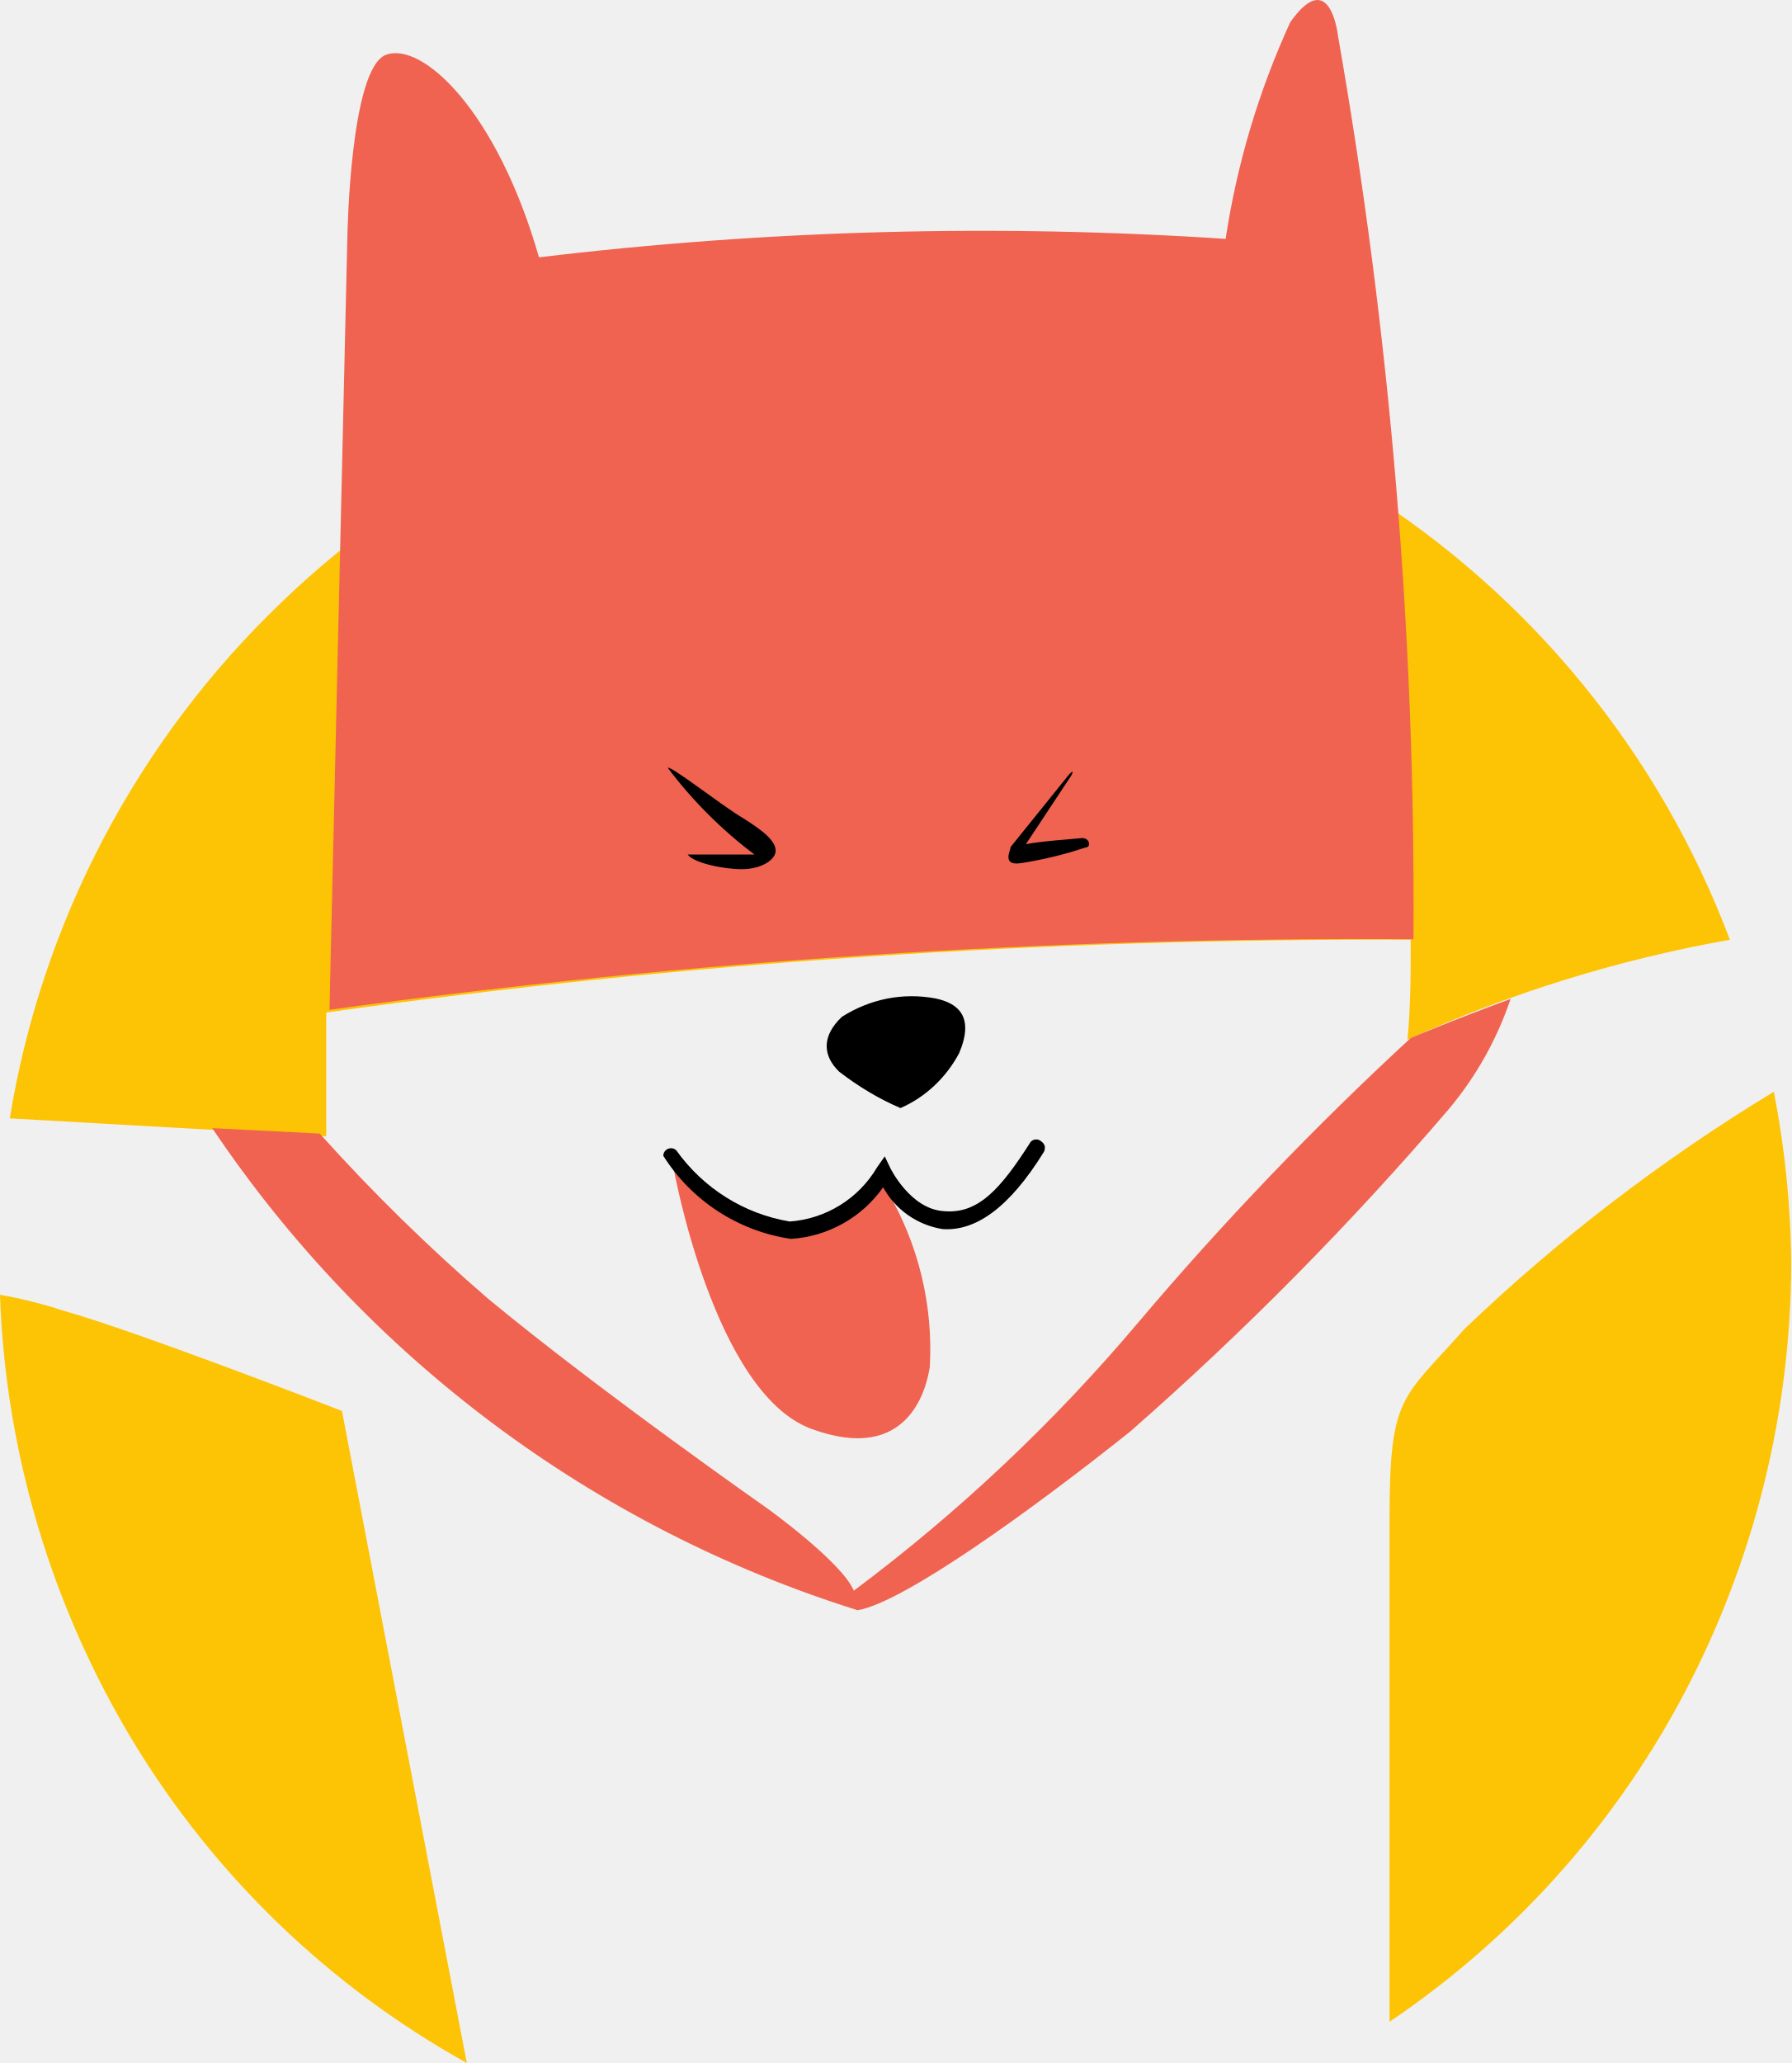
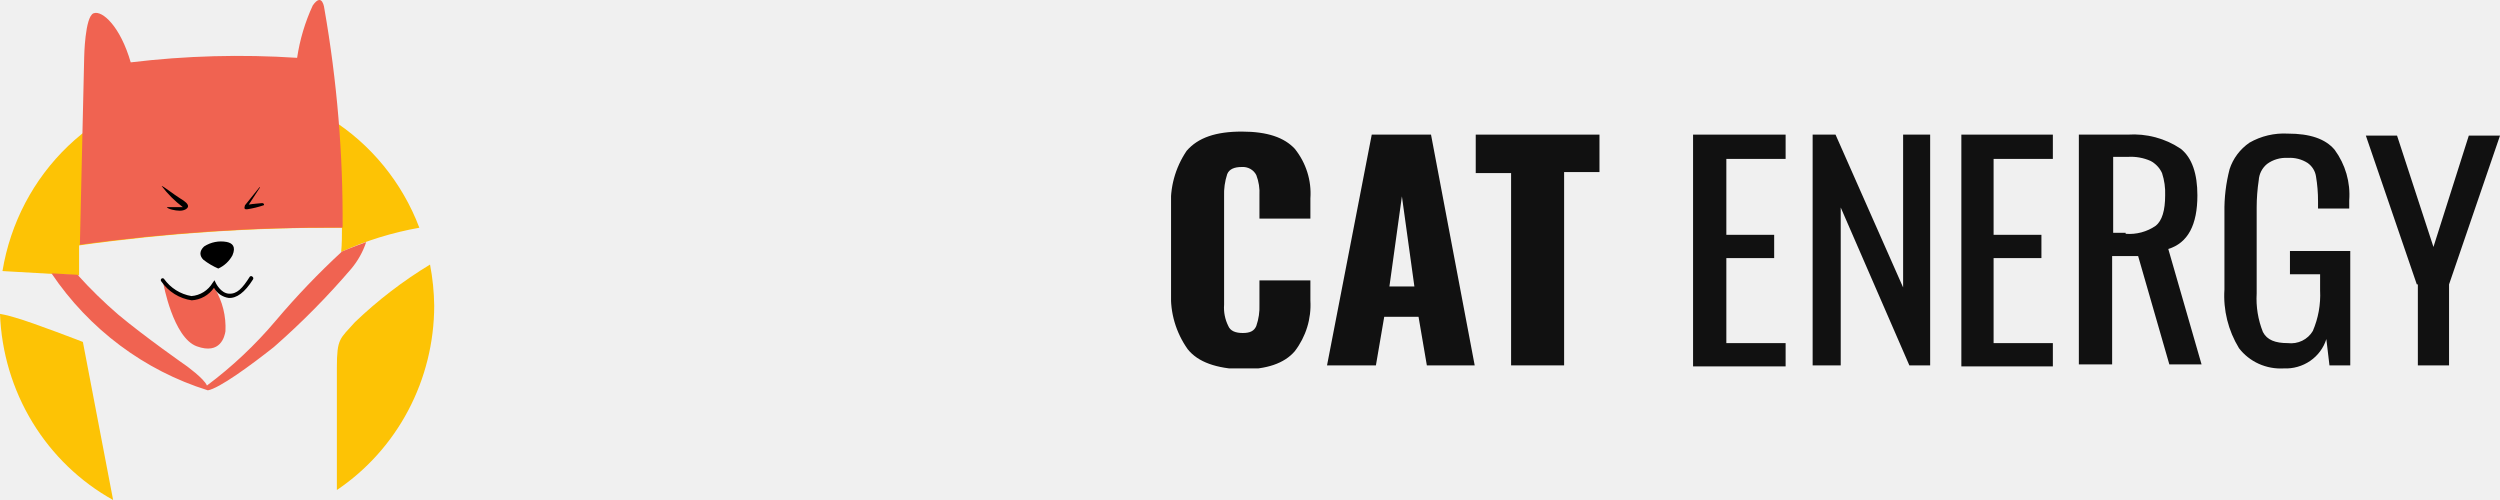
- <svg xmlns="http://www.w3.org/2000/svg" viewBox="0 0 33 38" fill="none">
-   <g clip-path="url(#a)">
-     <path d="M6.01 20.93v-2.28c6.62-.93 13.3-1.37 19.98-1.34 0 .6 0 1.22-.06 1.84a24.9 24.9 0 0 1 5.94-1.84 16.77 16.77 0 0 0-6.77-8.29 16.25 16.25 0 0 0-19.92 2.08 16.95 16.95 0 0 0-5 9.5l5.83.33Zm20.97 3.55c-1.15 1.3-1.38 1.21-1.38 3.49v9.27a16.7 16.7 0 0 0 5.43-6.05 17.08 17.08 0 0 0 1.97-7.95 17.3 17.3 0 0 0-.32-3.13 32.86 32.86 0 0 0-5.7 4.37Zm-20.68 1.51s-3.75-1.46-5.14-1.85a8.33 8.33 0 0 0-1.16-.29c.1 2.92.96 5.76 2.46 8.24a16.63 16.63 0 0 0 6.14 5.91l-2.3-12.01Z" fill="#FDC305" />
-     <path d="M26.04 17.3a92.52 92.52 0 0 0-1.39-16.64s-.14-1.3-.88-.25c-.58 1.27-.98 2.6-1.19 3.99a68.3 68.3 0 0 0-12.65.34c-.78-2.72-2.16-3.98-2.82-3.73-.66.25-.71 3.34-.71 3.34l-.33 14.25a139.1 139.1 0 0 1 19.97-1.3Z" fill="#F06351" />
-     <path d="M12.3 14.15c0-.1.98.68 1.39.92.4.25.6.43.6.6 0 .17-.27.34-.62.34-.36 0-.9-.12-1-.27h1.23c-.6-.45-1.15-1-1.6-1.6Zm7.4.11-1.08 1.34c0 .06-.17.35.18.3.4-.06.81-.16 1.2-.29.11 0 .08-.2-.1-.17-.18.02-.69.05-1 .11l.84-1.27s.07-.13-.04-.02Zm-3.11 6.15c.46-.2.84-.56 1.08-1.01.28-.66 0-.92-.44-1.01-.6-.11-1.2.01-1.72.34-.39.37-.34.73-.05 1.01.35.27.73.5 1.13.67Z" fill="#000" />
-     <path d="M16.2 21.67a1.7 1.7 0 0 1-1.45.99 2.1 2.1 0 0 1-1.46-.43c-.2-.12-.37-.27-.52-.45-.1-.1-.22-.2-.36-.26 0 0 .74 4.14 2.54 4.8 1.8.66 2.12-.76 2.18-1.14a5.76 5.76 0 0 0-.8-3.27c-.03-.3-.04-.1-.14-.24Z" fill="#F06351" />
-     <path d="M14.57 22.82a3.36 3.36 0 0 1-2.35-1.53.14.14 0 0 1 .09-.13.14.14 0 0 1 .15.03c.5.7 1.25 1.17 2.09 1.31a2.04 2.04 0 0 0 1.61-1l.14-.2.1.21s.37.77 1 .8c.62.05 1.03-.4 1.59-1.28a.14.14 0 0 1 .2 0c.03.02.05.05.06.09 0 .03 0 .07-.02.1-.63 1.02-1.25 1.46-1.86 1.42a1.52 1.52 0 0 1-1.1-.77 2.25 2.25 0 0 1-1.7.95Z" fill="#000" />
-     <path d="M25.99 19.12a58.7 58.7 0 0 0-5.02 5.24 31.58 31.58 0 0 1-5.24 4.94c-.22-.53-1.6-1.52-1.6-1.52s-3.1-2.17-5.14-3.86a34.1 34.1 0 0 1-3.1-3.04l-1.98-.1a22.39 22.39 0 0 0 11.89 8.88c.85-.14 3.24-1.87 5.02-3.29a58.15 58.15 0 0 0 5.88-5.95c.5-.6.88-1.28 1.13-2.02-1.09.4-1.84.72-1.84.72Z" fill="#F06351" />
+ <svg xmlns="http://www.w3.org/2000/svg" width="190" height="38" viewBox="0 0 190 38" fill="none">
+   <g clip-path="url(#clip0_37030_423)">
+     <path d="M6.012 20.935V18.651C12.631 17.724 19.306 17.275 25.988 17.308C25.988 17.914 25.988 18.53 25.929 19.146C27.828 18.287 29.824 17.669 31.871 17.308C30.566 13.864 28.188 10.954 25.104 9.023C22.019 7.093 18.398 6.251 14.798 6.625C11.198 6.999 7.818 8.57 5.178 11.095C2.539 13.62 0.785 16.96 0.188 20.601L6.012 20.935Z" fill="#FDC305" />
+     <path d="M26.978 24.481C25.829 25.774 25.602 25.694 25.602 27.967C25.602 28.887 25.602 32.918 25.602 37.242C27.872 35.712 29.736 33.633 31.027 31.189C32.318 28.746 32.996 26.014 33 23.238C32.987 22.187 32.881 21.139 32.683 20.106C30.631 21.349 28.718 22.816 26.978 24.481Z" fill="#FDC305" />
+     <path d="M6.299 25.987C6.299 25.987 2.545 24.532 1.159 24.138C0.78 24.016 0.392 23.921 0 23.855C0.107 26.771 0.956 29.608 2.463 32.088C3.971 34.568 6.084 36.605 8.597 38L6.299 25.987Z" fill="#FDC305" />
+     <path d="M26.038 17.297C26.078 11.719 25.614 6.148 24.651 0.657C24.651 0.657 24.512 -0.647 23.77 0.414C23.186 1.675 22.786 3.016 22.581 4.395C18.364 4.118 14.13 4.233 9.934 4.739C9.151 2.021 7.775 0.758 7.111 1.01C6.447 1.263 6.398 4.355 6.398 4.355L6.071 18.601C12.688 17.688 19.36 17.252 26.038 17.297Z" fill="#F06351" />
+     <path d="M12.291 14.145C12.291 14.054 13.281 14.832 13.687 15.075C14.093 15.317 14.291 15.499 14.291 15.671C14.291 15.843 14.024 16.014 13.668 16.014C13.311 16.014 12.766 15.893 12.677 15.742H13.608H13.895C13.292 15.286 12.752 14.749 12.291 14.145Z" fill="black" />
+     <path d="M19.699 14.256L18.619 15.6C18.619 15.661 18.451 15.954 18.798 15.903C19.208 15.841 19.612 15.743 20.006 15.61C20.115 15.61 20.075 15.418 19.897 15.438C19.719 15.459 19.214 15.489 18.907 15.55L19.739 14.277C19.739 14.277 19.808 14.145 19.699 14.256Z" fill="black" />
+     <path d="M16.589 20.41C17.048 20.203 17.428 19.848 17.669 19.399C17.946 18.742 17.669 18.48 17.233 18.389C16.637 18.278 16.021 18.4 15.51 18.732C15.123 19.096 15.173 19.46 15.46 19.743C15.808 20.012 16.187 20.236 16.589 20.41Z" fill="black" />
+     <path d="M16.193 21.672C16.082 21.903 15.927 22.109 15.737 22.279C15.455 22.51 15.109 22.645 14.747 22.663C14.226 22.705 13.708 22.55 13.291 22.228C13.095 22.108 12.918 21.958 12.766 21.784C12.667 21.672 12.545 21.582 12.41 21.521C12.41 21.521 13.152 25.663 14.955 26.32C16.758 26.977 17.074 25.562 17.134 25.178C17.193 24.032 16.91 22.894 16.322 21.915C16.302 21.602 16.292 21.804 16.193 21.672Z" fill="#F06351" />
+     <path d="M14.569 22.824C14.108 22.758 13.666 22.597 13.27 22.35C12.873 22.104 12.53 21.777 12.261 21.39C12.248 21.376 12.238 21.361 12.23 21.343C12.223 21.326 12.22 21.307 12.22 21.288C12.22 21.27 12.223 21.251 12.23 21.234C12.238 21.216 12.248 21.201 12.261 21.187C12.274 21.174 12.289 21.163 12.306 21.156C12.323 21.149 12.342 21.145 12.36 21.145C12.379 21.145 12.397 21.149 12.414 21.156C12.431 21.163 12.446 21.174 12.459 21.187C12.959 21.889 13.71 22.361 14.549 22.501C14.877 22.476 15.195 22.371 15.476 22.195C15.757 22.019 15.992 21.778 16.163 21.491L16.302 21.299L16.401 21.511C16.401 21.511 16.767 22.279 17.391 22.319C18.015 22.36 18.431 21.905 18.986 21.026C18.999 21.012 19.014 21.002 19.031 20.994C19.048 20.987 19.067 20.983 19.085 20.983C19.103 20.983 19.122 20.987 19.139 20.994C19.156 21.002 19.171 21.012 19.184 21.026C19.216 21.047 19.239 21.079 19.248 21.117C19.257 21.154 19.252 21.194 19.233 21.228C18.6 22.238 17.976 22.683 17.372 22.642C17.142 22.608 16.923 22.521 16.73 22.389C16.538 22.256 16.378 22.08 16.262 21.875C16.067 22.152 15.814 22.381 15.521 22.546C15.228 22.71 14.903 22.805 14.569 22.824Z" fill="black" />
+     <path d="M25.988 19.116C24.21 20.757 22.533 22.508 20.967 24.36C19.41 26.205 17.653 27.863 15.727 29.301C15.51 28.765 14.123 27.775 14.123 27.775C14.123 27.775 11.023 25.613 8.993 23.915C7.898 22.973 6.862 21.961 5.893 20.884L3.912 20.773C6.774 25.022 10.964 28.157 15.797 29.665C16.649 29.523 19.035 27.785 20.818 26.371C22.917 24.534 24.883 22.545 26.701 20.42C27.199 19.825 27.582 19.139 27.83 18.399C26.741 18.793 25.988 19.116 25.988 19.116Z" fill="#F06351" />
+   </g>
+   <g clip-path="url(#clip1_37030_423)">
+     <path d="M90.264 26.538C89.37 25.276 88.925 23.763 89 22.231V15.846C88.892 14.298 89.308 12.758 90.186 11.461C91.055 10.461 92.398 10 94.374 10C96.35 10 97.614 10.461 98.404 11.308C99.263 12.379 99.685 13.721 99.59 15.077V16.615H95.718V14.846C95.749 14.323 95.668 13.799 95.48 13.308C95.38 13.109 95.221 12.945 95.024 12.835C94.827 12.726 94.6 12.676 94.374 12.692C93.821 12.692 93.426 12.846 93.268 13.231C93.089 13.777 93.009 14.35 93.031 14.923V23.154C92.989 23.71 93.098 24.267 93.347 24.769C93.505 25.154 93.9 25.308 94.453 25.308C95.006 25.308 95.322 25.154 95.48 24.769C95.66 24.249 95.74 23.702 95.718 23.154V21.308H99.59V22.846C99.67 24.224 99.251 25.585 98.404 26.692C97.614 27.615 96.271 28.077 94.374 28.077C92.477 28 91.055 27.538 90.264 26.538Z" fill="#111111" />
+     <path d="M104.253 10.231H108.757L112.077 27.769H108.441L107.809 24.077H105.201L104.569 27.769H100.854L104.253 10.231ZM107.493 21.769L106.545 14.923L105.596 21.769H107.493Z" fill="#111111" />
+     <path d="M114.843 13.154H112.156V10.231H121.56V13.077H118.873V27.769H114.843V13.154Z" fill="#111111" />
+     <path d="M128.752 10.231H135.707V12.077H131.202V17.846H134.837V19.615H131.202V26.077H135.707V27.846H128.673V10.231H128.752Z" fill="#111111" />
+     <path d="M137.761 10.231H139.5L144.637 21.846V10.231H146.692V27.769H145.111L139.895 15.769V27.769H137.761V10.231Z" fill="#111111" />
+     <path d="M149.063 10.231H156.017V12.077H151.513V17.846H155.148V19.615H151.513V26.077H156.017V27.846H149.063V10.231Z" fill="#111111" />
+     <path d="M158.072 10.231H161.707C163.137 10.135 164.559 10.514 165.738 11.308C166.607 12 167.002 13.231 167.002 14.846C167.002 17.077 166.291 18.462 164.79 18.923L167.318 27.692H164.869L162.498 19.462H160.522V27.692H157.993V10.231H158.072ZM161.549 17.769C162.364 17.835 163.176 17.616 163.841 17.154C164.315 16.769 164.552 16 164.552 14.846C164.574 14.273 164.494 13.7 164.315 13.154C164.137 12.762 163.832 12.437 163.446 12.231C162.902 11.989 162.304 11.884 161.707 11.923H160.601V17.692H161.549V17.769Z" fill="#111111" />
+     <path d="M170.163 26.462C169.342 25.117 168.956 23.562 169.057 22V16.154C169.038 15.039 169.17 13.927 169.452 12.846C169.717 12.039 170.244 11.337 170.954 10.846C171.836 10.338 172.854 10.097 173.878 10.154C175.538 10.154 176.723 10.539 177.434 11.385C178.252 12.502 178.644 13.862 178.541 15.231V15.846H176.17V15.308C176.173 14.664 176.12 14.02 176.012 13.385C175.945 12.983 175.718 12.623 175.379 12.385C174.935 12.101 174.408 11.966 173.878 12C173.311 11.965 172.75 12.128 172.297 12.461C172.111 12.614 171.959 12.802 171.851 13.013C171.742 13.225 171.679 13.456 171.665 13.692C171.561 14.38 171.508 15.074 171.507 15.769V22.308C171.449 23.304 171.61 24.301 171.981 25.231C172.297 25.846 172.93 26.077 173.878 26.077C174.252 26.122 174.632 26.059 174.97 25.895C175.307 25.73 175.587 25.473 175.775 25.154C176.192 24.181 176.381 23.13 176.328 22.077V20.846H174.036V19.077H178.62V27.769H177.039L176.802 25.769C176.595 26.439 176.163 27.023 175.576 27.427C174.989 27.831 174.28 28.033 173.562 28C172.909 28.037 172.256 27.916 171.663 27.648C171.07 27.379 170.555 26.972 170.163 26.462Z" fill="#111111" />
+     <path d="M183.678 21.615L179.805 10.308H182.176L184.942 18.769L187.629 10.308H190L186.128 21.615V27.769H183.757V21.615H183.678Z" fill="#111111" />
  </g>
  <defs>
-     <clipPath id="a">
-       <path fill="#fff" d="M0 0h33v38h-33z" />
+     <clipPath id="clip0_37030_423">
+       <rect width="33" height="38" fill="white" />
+     </clipPath>
+     <clipPath id="clip1_37030_423">
+       <rect width="101" height="18" fill="white" transform="translate(89 10)" />
    </clipPath>
  </defs>
</svg>
